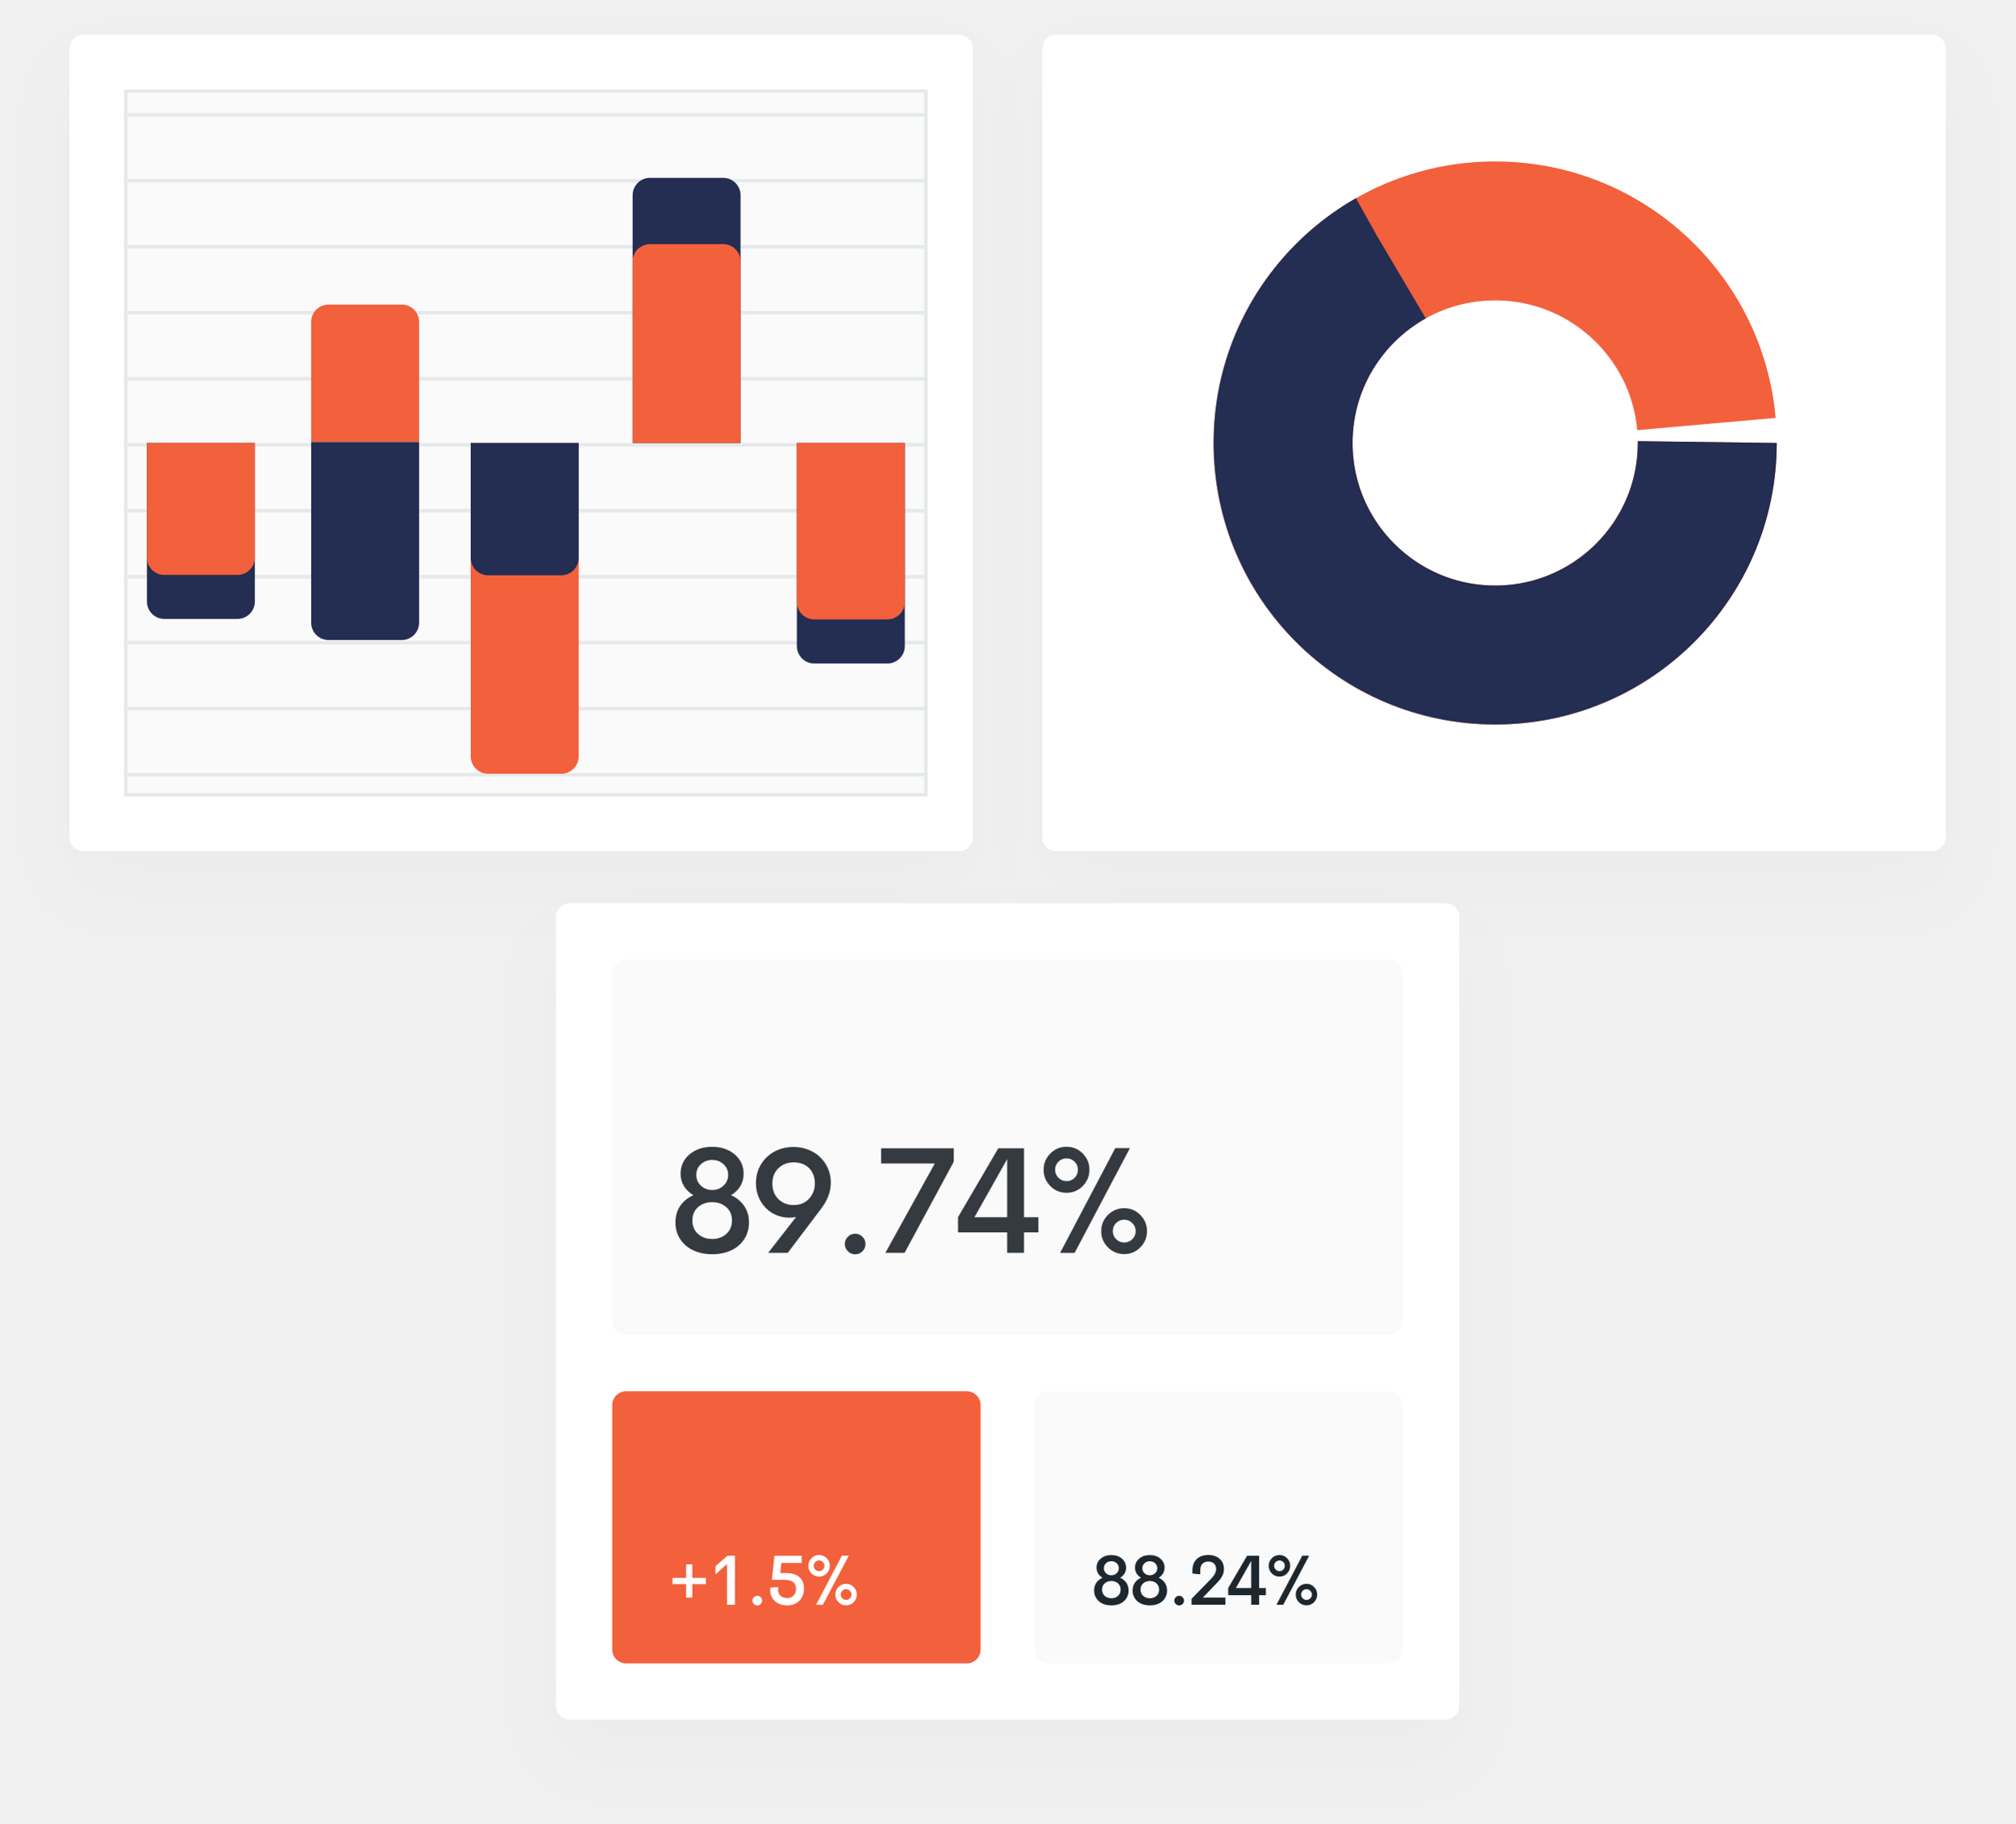
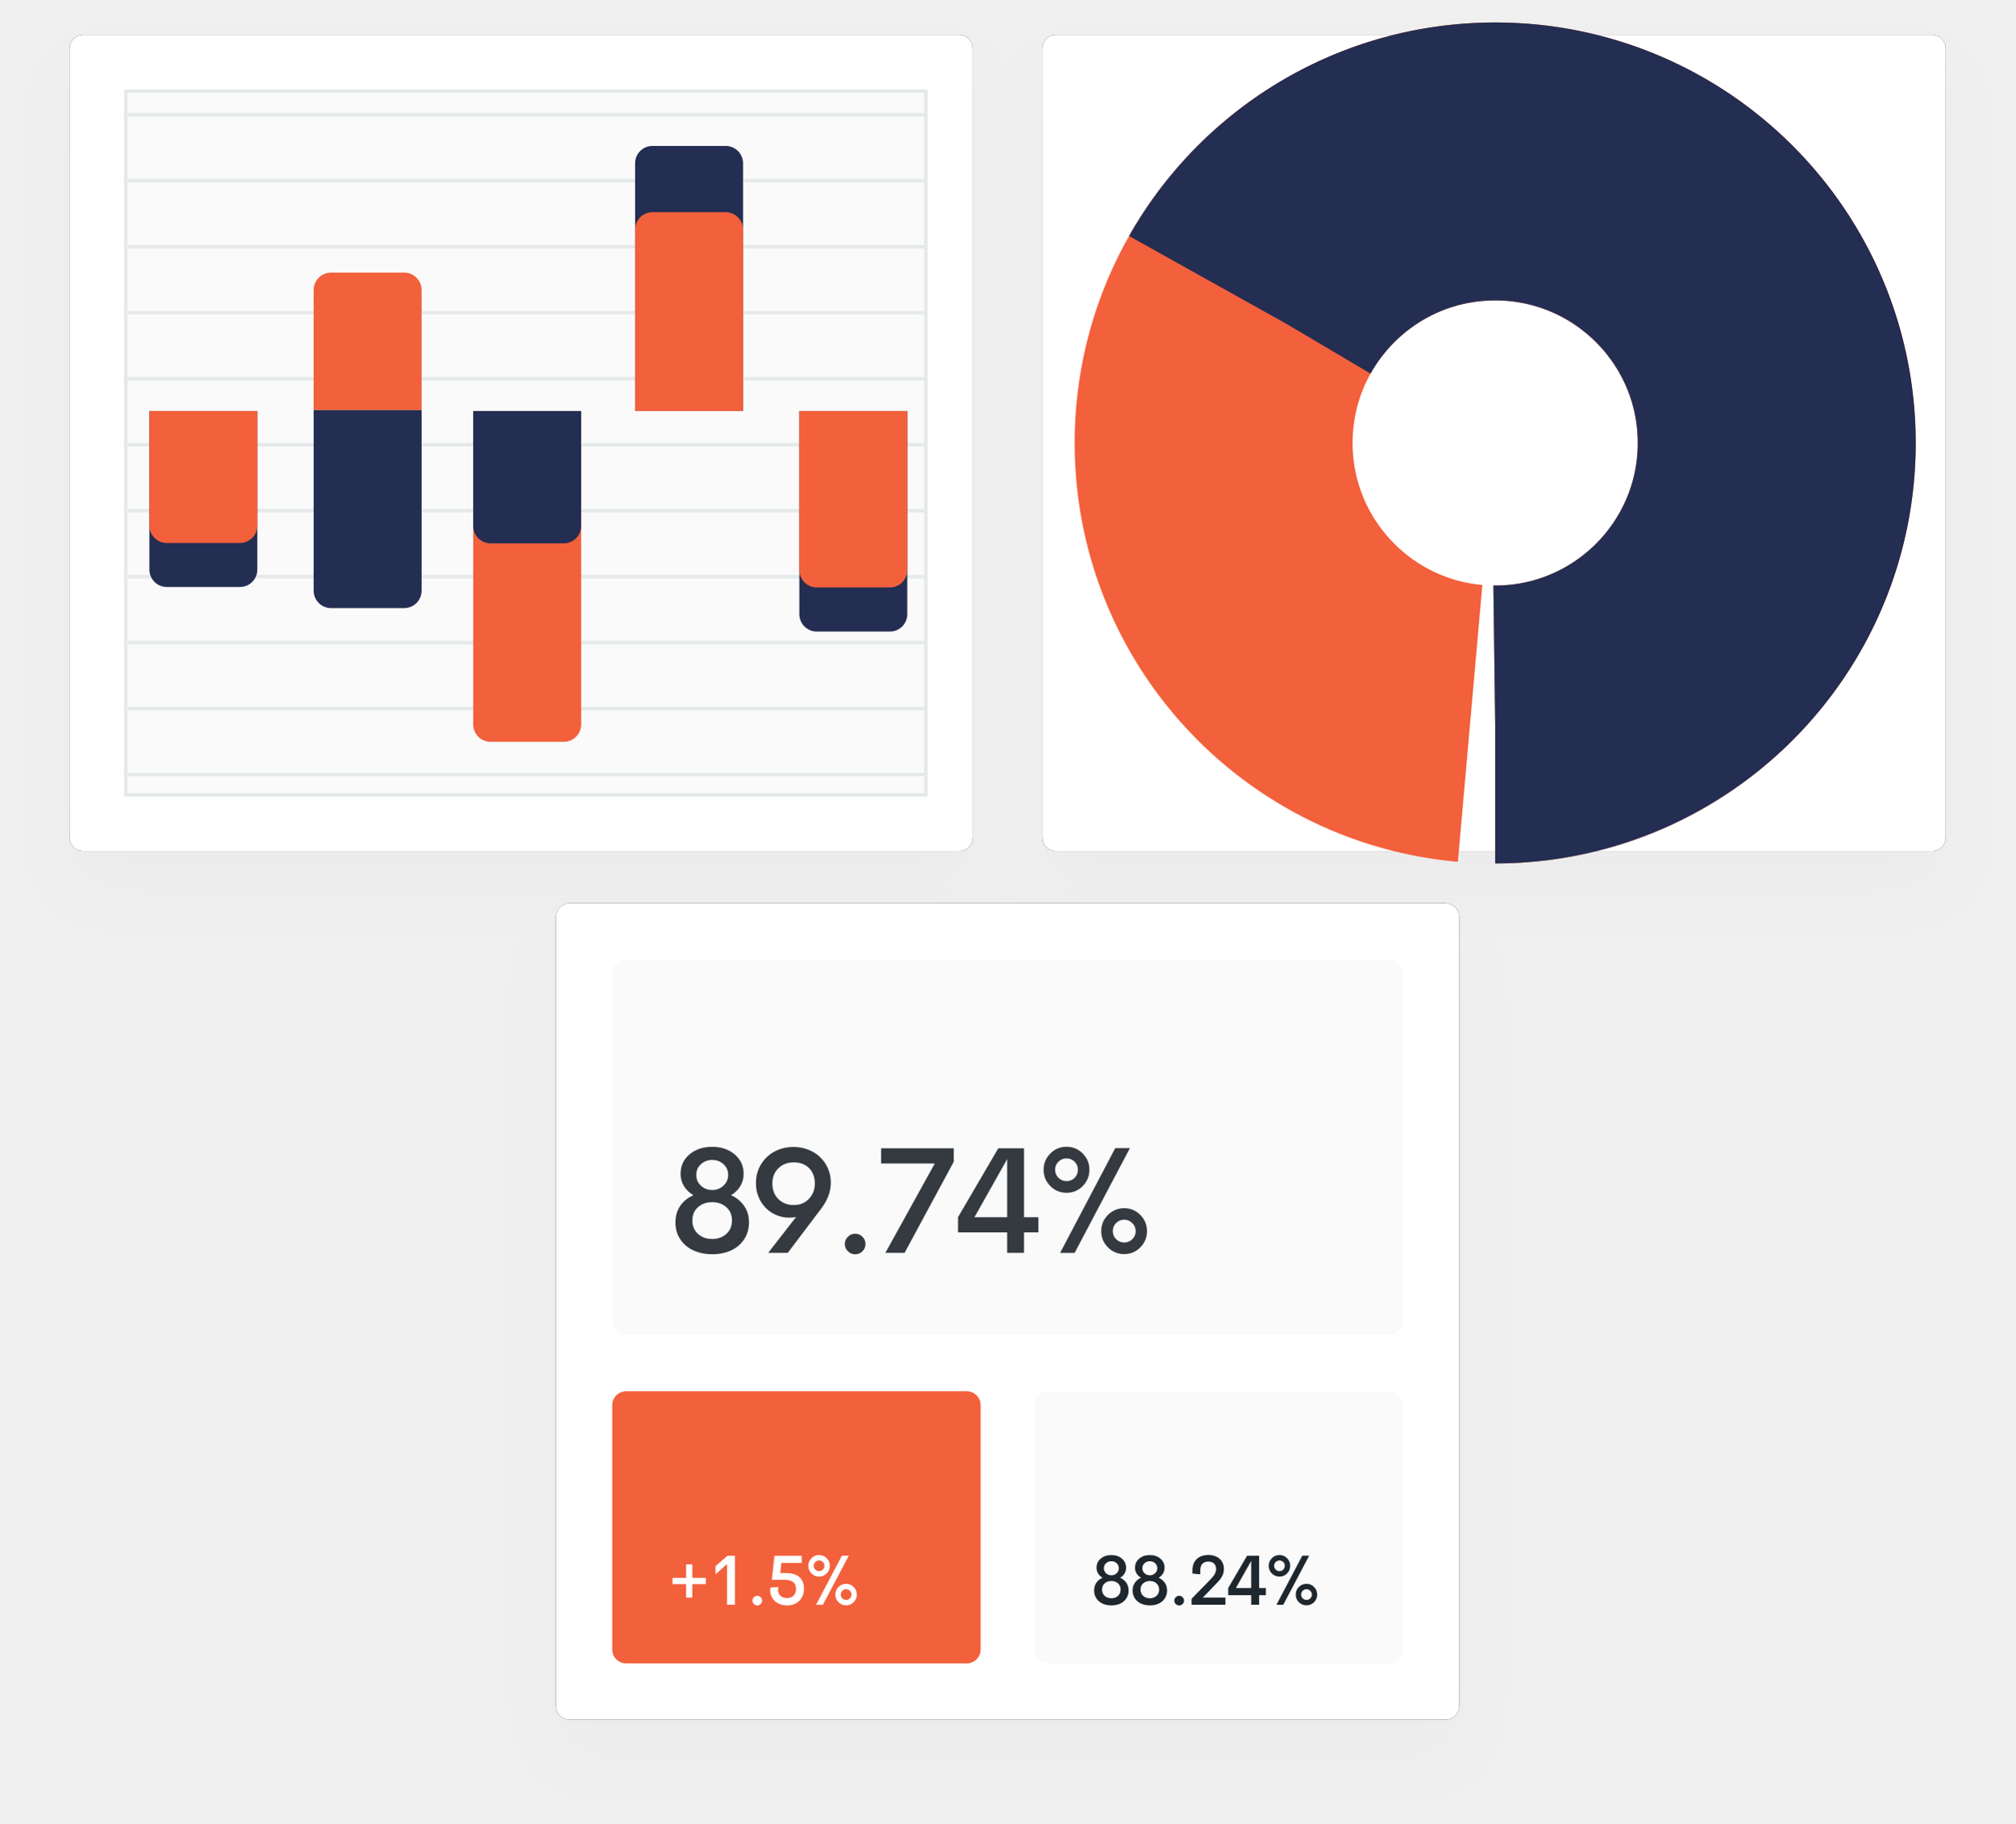
- <svg xmlns="http://www.w3.org/2000/svg" xmlns:xlink="http://www.w3.org/1999/xlink" width="580" height="525">
-   <defs>
-     <filter id="c" width="126.9%" height="129.8%" x="-13.5%" y="-10.6%" filterUnits="objectBoundingBox">
-       <feOffset dy="10" in="SourceAlpha" result="shadowOffsetOuter1" />
-       <feGaussianBlur in="shadowOffsetOuter1" result="shadowBlurOuter1" stdDeviation="10" />
-       <feColorMatrix in="shadowBlurOuter1" values="0 0 0 0 0.312 0 0 0 0 0.337 0 0 0 0 0.386 0 0 0 0.03 0" />
-     </filter>
-     <filter id="e" width="126.9%" height="129.8%" x="-13.5%" y="-10.6%" filterUnits="objectBoundingBox">
-       <feOffset dy="10" in="SourceAlpha" result="shadowOffsetOuter1" />
-       <feGaussianBlur in="shadowOffsetOuter1" result="shadowBlurOuter1" stdDeviation="10" />
-       <feColorMatrix in="shadowBlurOuter1" values="0 0 0 0 0.312 0 0 0 0 0.337 0 0 0 0 0.386 0 0 0 0.03 0" />
-     </filter>
-     <filter id="i" width="126.9%" height="129.8%" x="-13.5%" y="-10.6%" filterUnits="objectBoundingBox">
-       <feOffset dy="10" in="SourceAlpha" result="shadowOffsetOuter1" />
-       <feGaussianBlur in="shadowOffsetOuter1" result="shadowBlurOuter1" stdDeviation="10" />
-       <feColorMatrix in="shadowBlurOuter1" values="0 0 0 0 0.312 0 0 0 0 0.337 0 0 0 0 0.386 0 0 0 0.03 0" />
-     </filter>
-     <rect id="d" width="260" height="235" x="0" y="0" rx="4" />
-     <rect id="f" width="260" height="235" x="0" y="0" rx="4" />
-     <rect id="j" width="260" height="235" x="0" y="0" rx="4" />
-     <ellipse id="a" cx="81.039" cy="81.034" rx="81.039" ry="81.034" />
-     <ellipse id="b" cx="81.039" cy="81.034" rx="81.039" ry="81.034" />
-     <mask id="g" width="162.078" height="162.069" x="0" y="0" fill="#fff" maskContentUnits="userSpaceOnUse" maskUnits="objectBoundingBox">
-       <use xlink:href="#a" />
-     </mask>
-     <mask id="h" width="162.078" height="162.069" x="0" y="0" fill="#fff" maskContentUnits="userSpaceOnUse" maskUnits="objectBoundingBox">
-       <use xlink:href="#b" />
-     </mask>
-   </defs>
-   <g fill="none" fill-rule="evenodd" transform="translate(20 10)">
-     <use fill="#000" filter="url(#c)" xlink:href="#d" />
-     <use fill="#FFF" xlink:href="#d" />
-     <path fill="#FAFAFA" stroke="#E5E9EA" d="M16.208 16.207h230.286v202.586H16.208z" />
-     <path fill="#E5E9EA" d="M16.208 117.5h230.286v1H16.208zM16.208 136.493h230.286v1H16.208zM16.208 155.485h230.286v1H16.208zM16.208 174.477h230.286v1H16.208zM16.208 41.53h230.286v1H16.208zM16.208 22.538h230.286v1H16.208zM16.208 60.523h230.286v1H16.208zM16.208 79.515h230.286v1H16.208zM16.208 98.508h230.286v1H16.208zM16.208 193.47h230.286v1H16.208zM16.208 212.462h230.286v1H16.208z" />
-     <path fill="#242D52" d="M22.286 117.5h31.065v45.647a5 5 0 01-5 5H27.286a5 5 0 01-5-5V117.5z" />
-     <path fill="#F3603C" d="M22.286 117.5h31.065v32.985a5 5 0 01-5 5H27.286a5 5 0 01-5-5V117.5zM69.558 117.234h31.065V82.658a5 5 0 00-5-5H74.558a5 5 0 00-5 5v34.576z" />
-     <path fill="#242D52" d="M69.558 117.234h31.065v51.99a5 5 0 01-5 5H74.558a5 5 0 01-5-5v-51.99zM162.078 117.5h31.065V46.193a5 5 0 00-5-5h-21.065a5 5 0 00-5 5V117.5z" />
-     <path fill="#F3603C" d="M162.078 117.5h31.065V65.27a5 5 0 00-5-5h-21.065a5 5 0 00-5 5v52.23z" />
-     <g>
-       <path fill="#242D52" d="M209.351 117.5h31.065v58.477a5 5 0 01-5 5H214.35a5 5 0 01-5-5V117.5z" />
-       <path fill="#F3603C" d="M209.351 117.5h31.065v45.782a5 5 0 01-5 5H214.35a5 5 0 01-5-5V117.5z" />
+ <svg xmlns="http://www.w3.org/2000/svg" width="580" height="525" viewBox="0 0 580 525" fill="none">
+   <g id="Group">
+     <g id="Vector" filter="url(#filter0_d)">
+       <path d="M276 10H24C21.791 10 20 11.791 20 14V241C20 243.209 21.791 245 24 245H276C278.209 245 280 243.209 280 241V14C280 11.791 278.209 10 276 10Z" fill="black" />
    </g>
-     <g>
-       <path fill="#F3603C" d="M115.481 117.5h31.065v90.216a5 5 0 01-5 5H120.48a5 5 0 01-5-5V117.5z" />
-       <path fill="#242D52" d="M115.481 117.5h31.065v33.086a5 5 0 01-5 5H120.48a5 5 0 01-5-5V117.5z" />
-     </g>
-     <g transform="translate(280)">
-       <use fill="#000" filter="url(#e)" xlink:href="#f" />
-       <use fill="#FFF" xlink:href="#f" />
-       <g transform="translate(49.299 36.466)">
-         <ellipse cx="81.039" cy="81.034" stroke="#FFF" stroke-width="40" rx="61.039" ry="61.034" />
-         <use stroke="#F3603C" stroke-dasharray="502" stroke-width="80" mask="url(#g)" xlink:href="#a" />
-         <use stroke="#242D52" stroke-dasharray="340" stroke-width="80" mask="url(#h)" xlink:href="#b" />
+     <path id="Vector_2" d="M276 10H24C21.791 10 20 11.791 20 14V241C20 243.209 21.791 245 24 245H276C278.209 245 280 243.209 280 241V14C280 11.791 278.209 10 276 10Z" fill="white" />
+     <path id="Vector_3" fill-rule="evenodd" clip-rule="evenodd" d="M36.208 26.207H266.494V228.793H36.208V26.207Z" fill="#FAFAFA" stroke="#E5E9EA" />
+     <path id="Vector_4" fill-rule="evenodd" clip-rule="evenodd" d="M36.208 127.5H266.494V128.5H36.208V127.5ZM36.208 146.493H266.494V147.493H36.208V146.493ZM36.208 165.485H266.494V166.485H36.208V165.485ZM36.208 184.477H266.494V185.477H36.208V184.477ZM36.208 51.53H266.494V52.53H36.208V51.53ZM36.208 32.538H266.494V33.538H36.208V32.538ZM36.208 70.523H266.494V71.523H36.208V70.523ZM36.208 89.515H266.494V90.515H36.208V89.515ZM36.208 108.508H266.494V109.508H36.208V108.508ZM36.208 203.47H266.494V204.47H36.208V203.47ZM36.208 222.462H266.494V223.462H36.208V222.462Z" fill="#E5E9EA" />
+     <g id="anim-scale-up">
+       <path id="Vector_5" fill-rule="evenodd" clip-rule="evenodd" d="M43 118.307H74.065V163.954C74.065 165.28 73.538 166.552 72.601 167.49C71.663 168.427 70.391 168.954 69.065 168.954H48C46.674 168.954 45.402 168.427 44.465 167.49C43.527 166.552 43 165.28 43 163.954V118.307Z" fill="#242D52" />
+       <path id="Vector_6" fill-rule="evenodd" clip-rule="evenodd" d="M43 118.307H74.065V151.292C74.065 152.618 73.538 153.89 72.6 154.828C71.663 155.765 70.391 156.292 69.065 156.292H48C46.674 156.292 45.402 155.765 44.465 154.828C43.527 153.89 43 152.618 43 151.292V118.307ZM90.272 118.041H121.337V83.465C121.337 82.139 120.81 80.867 119.872 79.93C118.935 78.992 117.663 78.465 116.337 78.465H95.272C93.946 78.465 92.674 78.992 91.736 79.93C90.799 80.867 90.272 82.139 90.272 83.465V118.041Z" fill="#F3603C" />
+       <path id="Vector_7" fill-rule="evenodd" clip-rule="evenodd" d="M90.272 118.041H121.337V170.031C121.337 171.357 120.81 172.629 119.873 173.567C118.935 174.504 117.663 175.031 116.337 175.031H95.272C93.946 175.031 92.674 174.504 91.736 173.567C90.799 172.629 90.272 171.357 90.272 170.031V118.041ZM182.792 118.307H213.857V47C213.857 46.343 213.728 45.693 213.476 45.087C213.225 44.48 212.857 43.929 212.393 43.465C211.928 43 211.377 42.632 210.77 42.381C210.164 42.129 209.514 42 208.857 42H187.792C186.466 42 185.194 42.527 184.256 43.465C183.319 44.402 182.792 45.674 182.792 47V118.307Z" fill="#242D52" />
+       <path id="Vector_8" fill-rule="evenodd" clip-rule="evenodd" d="M182.792 118.307H213.857V66.077C213.857 65.42 213.728 64.77 213.476 64.164C213.225 63.557 212.857 63.006 212.393 62.541C211.928 62.077 211.377 61.709 210.77 61.458C210.164 61.206 209.514 61.077 208.857 61.077H187.792C186.466 61.077 185.194 61.604 184.256 62.541C183.319 63.479 182.792 64.751 182.792 66.077V118.307Z" fill="#F3603C" />
+       <g id="Group_2">
+         <path id="Vector_9" fill-rule="evenodd" clip-rule="evenodd" d="M230.065 118.307H261.13V176.784C261.13 178.11 260.603 179.382 259.666 180.32C258.728 181.257 257.456 181.784 256.13 181.784H235.064C233.738 181.784 232.466 181.257 231.528 180.32C230.591 179.382 230.064 178.11 230.064 176.784V118.307H230.065Z" fill="#242D52" />
+         <path id="Vector_10" fill-rule="evenodd" clip-rule="evenodd" d="M230.065 118.307H261.13V164.089C261.13 165.415 260.603 166.687 259.666 167.625C258.728 168.562 257.456 169.089 256.13 169.089H235.064C233.738 169.089 232.466 168.562 231.528 167.625C230.591 166.687 230.064 165.415 230.064 164.089V118.307H230.065Z" fill="#F3603C" />
+       </g>
+       <g id="Group_3">
+         <path id="Vector_11" fill-rule="evenodd" clip-rule="evenodd" d="M136.195 118.307H167.26V208.523C167.26 209.849 166.733 211.121 165.796 212.059C164.858 212.996 163.586 213.523 162.26 213.523H141.194C139.868 213.523 138.596 212.996 137.658 212.059C136.721 211.121 136.194 209.849 136.194 208.523V118.307H136.195Z" fill="#F3603C" />
+         <path id="Vector_12" fill-rule="evenodd" clip-rule="evenodd" d="M136.195 118.307H167.26V151.393C167.26 152.719 166.733 153.991 165.796 154.929C164.858 155.866 163.586 156.393 162.26 156.393H141.194C139.868 156.393 138.596 155.866 137.658 154.929C136.721 153.991 136.194 152.719 136.194 151.393V118.307H136.195Z" fill="#242D52" />
      </g>
    </g>
-     <g transform="translate(140 250)">
-       <use fill="#000" filter="url(#i)" xlink:href="#j" />
-       <use fill="#FFF" xlink:href="#j" />
-       <g transform="translate(16.208 140.46)">
-         <rect width="106.026" height="78.333" fill="#F3603C" rx="4" />
-         <path fill="#FFF" fill-rule="nonzero" d="M23.044 59.413v-3.907h3.897v-1.78h-3.897v-3.908h-1.781v3.907h-3.908v1.78h3.908v3.908h1.78zm12.264 2.038V47.345H33.15l-3.433 2.997v2.374l3.314-2.977V61.45h2.276zm6.437.198c.382 0 .71-.135.984-.406.274-.27.41-.597.41-.98 0-.382-.136-.71-.41-.983a1.343 1.343 0 00-.984-.41c-.376 0-.702.136-.98.41a1.335 1.335 0 00-.415.984c0 .376.139.7.416.974.277.274.603.41.979.41zm8.584-.01c1.45 0 2.623-.444 3.517-1.33.893-.888 1.34-2.053 1.34-3.497 0-1.438-.438-2.544-1.316-3.32-.877-.774-2.199-1.161-3.966-1.161H48.36l.307-2.918h5.876v-2.058H46.68l-.732 6.914h3.63c2.21 0 3.314.874 3.314 2.622 0 .791-.232 1.43-.697 1.914-.465.485-1.103.727-1.915.727-.705 0-1.307-.205-1.805-.613-.498-.41-.747-1.023-.747-1.84 0-.165.023-.403.07-.712l-2.286.138c-.033.284-.05.521-.05.712 0 .917.228 1.716.683 2.399a4.204 4.204 0 001.771 1.523c.726.333 1.53.5 2.414.5zm9.207-8.29a2.96 2.96 0 002.186-.91c.6-.613.9-1.348.9-2.205 0-.851-.3-1.58-.9-2.187a2.96 2.96 0 00-2.186-.91c-.85 0-1.58.304-2.186.91a2.981 2.981 0 00-.91 2.187c0 .863.302 1.599.905 2.205.603.607 1.334.91 2.191.91zm1.088 8.112l7.46-14.136h-1.98l-7.438 14.136h1.958zm-1.088-9.684c-.422 0-.785-.15-1.088-.45a1.48 1.48 0 01-.455-1.093c0-.43.152-.79.455-1.084a1.51 1.51 0 011.088-.44c.429 0 .792.149 1.088.445.297.297.445.656.445 1.079 0 .428-.146.793-.44 1.093-.293.3-.658.45-1.093.45zm7.785 9.842c.851 0 1.575-.303 2.172-.91a3.006 3.006 0 00.895-2.186c0-.857-.3-1.588-.9-2.191a2.945 2.945 0 00-2.167-.905c-.857 0-1.589.301-2.196.905a2.976 2.976 0 00-.91 2.191c0 .857.302 1.588.905 2.191.604.603 1.338.905 2.201.905zm0-1.563c-.435 0-.8-.15-1.098-.45a1.485 1.485 0 01-.445-1.083c0-.435.149-.801.445-1.098a1.492 1.492 0 011.098-.445c.416 0 .777.151 1.084.455.306.303.46.666.46 1.088 0 .422-.152.783-.455 1.083-.304.3-.666.45-1.089.45z" />
+     <g id="Group_4">
+       <g id="Vector_13" filter="url(#filter1_d)">
+         <path d="M556 10H304C301.791 10 300 11.791 300 14V241C300 243.209 301.791 245 304 245H556C558.209 245 560 243.209 560 241V14C560 11.791 558.209 10 556 10Z" fill="black" />
      </g>
-       <g transform="translate(137.766 140.46)">
-         <rect width="106.026" height="78.333" fill="#FAFAFA" rx="4" />
-         <path fill="#1E272E" fill-rule="nonzero" d="M22.104 61.639c.936 0 1.777-.168 2.522-.505a4.186 4.186 0 001.776-1.503c.439-.66.658-1.421.658-2.285 0-.85-.218-1.593-.653-2.226a4.118 4.118 0 00-1.77-1.444c.527-.31.942-.714 1.246-1.212a3.14 3.14 0 00.455-1.667c0-1.068-.4-1.943-1.202-2.626-.801-.682-1.812-1.024-3.032-1.024-1.24 0-2.262.34-3.067 1.02-.804.678-1.207 1.555-1.207 2.63 0 .614.155 1.17.465 1.667.31.498.736.902 1.276 1.212-.758.323-1.353.801-1.785 1.434-.432.633-.648 1.379-.648 2.236 0 .864.22 1.625.658 2.285a4.147 4.147 0 001.78 1.498c.749.34 1.591.51 2.528.51zm0-8.665c-.607 0-1.118-.197-1.533-.589a1.926 1.926 0 01-.624-1.459c0-.567.208-1.044.624-1.43.415-.385.926-.578 1.533-.578.6 0 1.108.193 1.523.579.416.385.624.862.624 1.429 0 .574-.21 1.058-.629 1.454a2.131 2.131 0 01-1.518.594zm0 6.607c-.772 0-1.411-.227-1.92-.682-.507-.455-.761-1.062-.761-1.82 0-.745.254-1.342.762-1.79.508-.45 1.147-.673 1.919-.673.758 0 1.391.224 1.9.672.507.449.761 1.046.761 1.79 0 .753-.254 1.358-.762 1.816-.508.458-1.14.687-1.9.687zM33.18 61.64c.936 0 1.777-.168 2.522-.505a4.186 4.186 0 001.776-1.503c.439-.66.658-1.421.658-2.285 0-.85-.218-1.593-.653-2.226a4.118 4.118 0 00-1.77-1.444c.527-.31.942-.714 1.246-1.212a3.14 3.14 0 00.455-1.667c0-1.068-.4-1.943-1.202-2.626-.801-.682-1.812-1.024-3.032-1.024-1.24 0-2.262.34-3.067 1.02-.804.678-1.207 1.555-1.207 2.63 0 .614.155 1.17.465 1.667.31.498.736.902 1.276 1.212-.758.323-1.353.801-1.785 1.434-.432.633-.648 1.379-.648 2.236 0 .864.22 1.625.658 2.285a4.147 4.147 0 001.78 1.498c.749.34 1.591.51 2.528.51zm0-8.665c-.607 0-1.118-.197-1.534-.589a1.926 1.926 0 01-.623-1.459c0-.567.208-1.044.623-1.43.416-.385.927-.578 1.534-.578.6 0 1.108.193 1.523.579.416.385.623.862.623 1.429 0 .574-.209 1.058-.628 1.454a2.131 2.131 0 01-1.518.594zm0 6.607c-.772 0-1.412-.227-1.92-.682-.507-.455-.761-1.062-.761-1.82 0-.745.254-1.342.762-1.79.507-.45 1.147-.673 1.919-.673.758 0 1.391.224 1.9.672.507.449.76 1.046.76 1.79 0 .753-.253 1.358-.76 1.816-.509.458-1.142.687-1.9.687zm8.435 2.068c.383 0 .711-.135.985-.406.273-.27.41-.597.41-.98 0-.382-.137-.71-.41-.983a1.343 1.343 0 00-.985-.41c-.375 0-.702.136-.979.41a1.335 1.335 0 00-.415.984c0 .376.138.7.415.974.277.274.604.41.98.41zm13.313-.198v-2.058h-6.51l4.146-4.293c.666-.692 1.154-1.342 1.464-1.948.31-.607.465-1.27.465-1.989 0-1.253-.419-2.238-1.257-2.957-.837-.72-1.915-1.079-3.234-1.079-1.405 0-2.52.393-3.344 1.178-.824.784-1.237 1.909-1.237 3.373v.791l2.266.218v-1.039c0-.917.207-1.584.623-2.003.415-.419.983-.628 1.701-.628.686 0 1.23.19 1.633.569.402.379.603.908.603 1.587 0 .877-.471 1.8-1.414 2.77l-5.64 5.787v1.721h9.735zm9.702 0v-2.76h1.939v-2.048h-1.94v-9.298H61.16l-5.431 9.289v2.057h6.628v2.76h2.275zm-2.275-4.808h-4.412l4.412-7.834v7.834zm8.129-3.294a2.96 2.96 0 002.186-.91c.6-.613.9-1.348.9-2.205 0-.851-.3-1.58-.9-2.187a2.96 2.96 0 00-2.186-.91c-.851 0-1.58.304-2.187.91a2.981 2.981 0 00-.91 2.187c0 .863.302 1.599.905 2.205.604.607 1.334.91 2.192.91zm1.088 8.112l7.459-14.136h-1.979l-7.439 14.136h1.959zm-1.088-9.684c-.422 0-.785-.15-1.089-.45a1.48 1.48 0 01-.455-1.093c0-.43.152-.79.455-1.084a1.51 1.51 0 011.089-.44c.428 0 .791.149 1.088.445.297.297.445.656.445 1.079 0 .428-.147.793-.44 1.093-.294.3-.658.45-1.093.45zm7.785 9.842c.85 0 1.574-.303 2.171-.91a3.006 3.006 0 00.896-2.186c0-.857-.3-1.588-.9-2.191a2.945 2.945 0 00-2.167-.905c-.857 0-1.59.301-2.196.905a2.976 2.976 0 00-.91 2.191c0 .857.301 1.588.905 2.191.603.603 1.337.905 2.2.905zm0-1.563c-.435 0-.801-.15-1.098-.45a1.485 1.485 0 01-.445-1.083c0-.435.148-.801.445-1.098a1.492 1.492 0 011.098-.445c.415 0 .776.151 1.083.455.307.303.46.666.46 1.088 0 .422-.152.783-.455 1.083-.303.3-.666.45-1.088.45z" />
+       <path id="Vector_14" d="M556 10H304C301.791 10 300 11.791 300 14V241C300 243.209 301.791 245 304 245H556C558.209 245 560 243.209 560 241V14C560 11.791 558.209 10 556 10Z" fill="white" />
+       <g id="Group_5">
+         <path id="Vector_15" d="M430.338 188.534C464.049 188.534 491.377 161.208 491.377 127.5C491.377 93.792 464.049 66.466 430.338 66.466C396.627 66.466 369.299 93.792 369.299 127.5C369.299 161.208 396.627 188.534 430.338 188.534Z" stroke="white" stroke-width="40" />
+         <path id="Vector_16" d="M430.338 208.534C475.095 208.534 511.377 172.254 511.377 127.5C511.377 82.746 475.095 46.466 430.338 46.466C385.581 46.466 349.299 82.746 349.299 127.5C349.299 172.254 385.581 208.534 430.338 208.534Z" stroke="#F3603C" stroke-width="80" stroke-dasharray="502 502" />
+         <path id="Vector_17" d="M430.338 208.534C475.095 208.534 511.377 172.254 511.377 127.5C511.377 82.746 475.095 46.466 430.338 46.466C385.581 46.466 349.299 82.746 349.299 127.5C349.299 172.254 385.581 208.534 430.338 208.534Z" stroke="#242D52" stroke-width="80" stroke-dasharray="340 340" />
      </g>
-       <g transform="translate(16.208 16.207)">
-         <rect width="227.584" height="108.046" fill="#FAFAFA" rx="4" />
-         <path fill="#343A40" fill-rule="nonzero" d="M28.786 84.812c1.998 0 3.791-.359 5.381-1.076 1.59-.732 2.853-1.801 3.788-3.208.936-1.407 1.404-3.032 1.404-4.875 0-1.815-.465-3.397-1.393-4.748-.929-1.35-2.188-2.377-3.778-3.08 1.126-.662 2.012-1.524 2.66-2.586.647-1.062.97-2.247.97-3.556 0-2.279-.855-4.146-2.564-5.602-1.71-1.457-3.865-2.185-6.468-2.185-2.645 0-4.826.725-6.542 2.174-1.717 1.449-2.575 3.32-2.575 5.613 0 1.309.33 2.494.992 3.556.661 1.062 1.568 1.924 2.722 2.585-1.618.69-2.888 1.71-3.81 3.06-.92 1.35-1.381 2.94-1.381 4.77 0 1.842.467 3.467 1.403 4.874.936 1.407 2.202 2.473 3.799 3.197 1.597.725 3.394 1.087 5.392 1.087zm0-18.486c-1.295 0-2.385-.419-3.271-1.256-.887-.837-1.33-1.874-1.33-3.112 0-1.21.443-2.227 1.33-3.05.886-.823 1.976-1.234 3.27-1.234 1.281 0 2.364.411 3.25 1.234.887.823 1.33 1.84 1.33 3.05 0 1.224-.446 2.258-1.34 3.102-.893.844-1.973 1.266-3.24 1.266zm0 14.097c-1.646 0-3.011-.486-4.094-1.457-1.084-.97-1.625-2.265-1.625-3.882 0-1.59.541-2.863 1.625-3.82 1.083-.957 2.448-1.435 4.094-1.435 1.618 0 2.968.478 4.052 1.435 1.083.957 1.625 2.23 1.625 3.82 0 1.603-.542 2.894-1.625 3.872-1.084.978-2.434 1.467-4.052 1.467zm21.737 3.988l9.729-12.873c1.772-2.391 2.659-4.818 2.659-7.28 0-1.97-.479-3.746-1.435-5.329a9.904 9.904 0 00-3.894-3.682c-1.64-.872-3.458-1.308-5.455-1.308-1.956 0-3.753.432-5.392 1.297-1.64.866-2.948 2.104-3.926 3.714-.978 1.611-1.46 3.423-1.445 5.434.014 1.97.482 3.718 1.403 5.244.922 1.527 2.107 2.684 3.556 3.472a9.656 9.656 0 004.685 1.182c.661 0 1.294-.064 1.9-.19l-8.02 10.319h5.635zm1.73-13.76c-1.8 0-3.274-.565-4.421-1.698-1.147-1.132-1.727-2.62-1.741-4.463-.014-1.815.563-3.289 1.73-4.421 1.168-1.133 2.645-1.699 4.432-1.699 1.815 0 3.278.549 4.39 1.646 1.111 1.098 1.667 2.575 1.667 4.432 0 1.758-.566 3.232-1.699 4.42-1.132 1.19-2.585 1.784-4.358 1.784zm17.664 14.182c.816 0 1.516-.288 2.1-.865a2.83 2.83 0 00.876-2.09c0-.815-.292-1.515-.876-2.1a2.864 2.864 0 00-2.1-.875c-.802 0-1.498.292-2.09.876-.59.584-.885 1.284-.885 2.1 0 .801.295 1.494.886 2.078.59.584 1.287.876 2.09.876zm14.224-.422l14.16-26.23v-3.863H77.389v4.369h15.448L78.612 84.41h5.53zm34.378 0v-5.888h4.137v-4.368h-4.137V54.318h-7.407L99.526 74.134v4.39h14.14v5.887h4.853zm-4.853-10.256h-9.413l9.413-16.713v16.713zm17.094-7.027c1.829 0 3.383-.647 4.664-1.942 1.28-1.308 1.92-2.877 1.92-4.706 0-1.814-.64-3.369-1.92-4.663-1.28-1.295-2.835-1.942-4.664-1.942-1.815 0-3.37.647-4.664 1.942-1.295 1.294-1.942 2.849-1.942 4.663 0 1.843.644 3.412 1.931 4.706 1.288 1.295 2.846 1.942 4.675 1.942zm2.321 17.304l15.913-30.156h-4.221l-15.87 30.156h4.178zm-2.321-20.66c-.9 0-1.675-.32-2.322-.96a3.157 3.157 0 01-.97-2.332c0-.914.323-1.684.97-2.31a3.222 3.222 0 012.322-.94c.914 0 1.688.317 2.321.95.633.633.95 1.4.95 2.3 0 .915-.313 1.692-.94 2.332-.625.64-1.403.96-2.331.96zm16.609 20.998c1.814 0 3.359-.647 4.632-1.942 1.273-1.294 1.91-2.849 1.91-4.663 0-1.83-.64-3.387-1.92-4.675-1.281-1.287-2.822-1.93-4.622-1.93-1.83 0-3.391.643-4.686 1.93-1.294 1.288-1.941 2.846-1.941 4.675 0 1.828.644 3.386 1.93 4.674 1.288 1.287 2.853 1.93 4.697 1.93zm0-3.335c-.93 0-1.71-.32-2.343-.96a3.168 3.168 0 01-.95-2.31c0-.929.317-1.71.95-2.343s1.414-.95 2.343-.95c.886 0 1.656.324 2.31.971.655.647.982 1.421.982 2.322 0 .9-.324 1.67-.971 2.31-.647.64-1.421.96-2.321.96z" />
+     </g>
+     <g id="Group_6">
+       <g id="Vector_18" filter="url(#filter2_d)">
+         <path d="M416 260H164C161.791 260 160 261.791 160 264V491C160 493.209 161.791 495 164 495H416C418.209 495 420 493.209 420 491V264C420 261.791 418.209 260 416 260Z" fill="black" />
+       </g>
+       <path id="Vector_19" d="M416 260H164C161.791 260 160 261.791 160 264V491C160 493.209 161.791 495 164 495H416C418.209 495 420 493.209 420 491V264C420 261.791 418.209 260 416 260Z" fill="white" />
+       <g id="Group_7">
+         <path id="Vector_20" d="M278.234 400.46H180.208C177.999 400.46 176.208 402.251 176.208 404.46V474.793C176.208 477.002 177.999 478.793 180.208 478.793H278.234C280.443 478.793 282.234 477.002 282.234 474.793V404.46C282.234 402.251 280.443 400.46 278.234 400.46Z" fill="#F3603C" />
+         <path id="Vector_21" d="M199.252 459.873V455.966H203.149V454.186H199.252V450.278H197.471V454.185H193.563V455.965H197.471V459.873H199.251H199.252ZM211.516 461.911V447.805H209.358L205.925 450.802V453.176L209.239 450.199V461.91H211.515L211.516 461.911ZM217.953 462.109C218.335 462.109 218.663 461.974 218.937 461.703C219.211 461.433 219.347 461.106 219.347 460.723C219.347 460.341 219.211 460.013 218.937 459.74C218.81 459.608 218.657 459.504 218.487 459.433C218.318 459.363 218.136 459.328 217.953 459.33C217.577 459.33 217.251 459.466 216.973 459.74C216.84 459.867 216.734 460.019 216.663 460.189C216.591 460.358 216.556 460.54 216.558 460.724C216.558 461.1 216.697 461.424 216.974 461.698C217.251 461.972 217.577 462.108 217.953 462.108V462.109ZM226.537 462.099C227.987 462.099 229.16 461.655 230.054 460.769C230.947 459.881 231.394 458.716 231.394 457.272C231.394 455.834 230.956 454.728 230.078 453.952C229.201 453.178 227.879 452.791 226.112 452.791H224.568L224.875 449.873H230.751V447.815H222.888L222.156 454.729H225.786C227.996 454.729 229.1 455.603 229.1 457.351C229.1 458.142 228.868 458.781 228.403 459.265C227.938 459.75 227.3 459.992 226.488 459.992C225.783 459.992 225.181 459.787 224.683 459.379C224.185 458.969 223.936 458.356 223.936 457.539C223.936 457.374 223.959 457.136 224.006 456.827L221.72 456.965C221.687 457.249 221.67 457.486 221.67 457.677C221.67 458.594 221.898 459.393 222.353 460.076C222.788 460.741 223.402 461.269 224.124 461.599C224.85 461.932 225.654 462.099 226.538 462.099H226.537ZM235.744 453.809C236.151 453.816 236.556 453.739 236.932 453.582C237.308 453.426 237.648 453.193 237.93 452.899C238.53 452.286 238.83 451.551 238.83 450.694C238.83 449.843 238.53 449.114 237.93 448.507C237.648 448.213 237.308 447.98 236.932 447.824C236.556 447.667 236.151 447.59 235.744 447.597C234.894 447.597 234.164 447.901 233.558 448.507C233.265 448.79 233.033 449.13 232.876 449.506C232.72 449.882 232.642 450.287 232.648 450.694C232.648 451.557 232.95 452.293 233.553 452.899C234.156 453.506 234.887 453.809 235.744 453.809ZM236.832 461.921L244.292 447.785H242.312L234.874 461.921H236.832ZM235.744 452.237C235.322 452.237 234.959 452.087 234.656 451.787C234.509 451.646 234.393 451.476 234.314 451.288C234.236 451.1 234.198 450.898 234.201 450.694C234.201 450.264 234.353 449.904 234.656 449.61C234.799 449.468 234.969 449.356 235.156 449.28C235.342 449.204 235.542 449.167 235.744 449.17C236.173 449.17 236.536 449.319 236.832 449.615C237.129 449.912 237.277 450.271 237.277 450.694C237.277 451.122 237.131 451.487 236.837 451.787C236.544 452.087 236.179 452.237 235.744 452.237ZM243.529 462.079C244.38 462.079 245.104 461.776 245.701 461.169C245.99 460.884 246.218 460.543 246.372 460.168C246.526 459.792 246.602 459.389 246.596 458.983C246.596 458.126 246.296 457.395 245.696 456.792C245.416 456.501 245.079 456.27 244.707 456.114C244.334 455.958 243.933 455.881 243.529 455.887C242.672 455.887 241.94 456.188 241.333 456.792C241.039 457.075 240.807 457.416 240.65 457.793C240.494 458.17 240.416 458.575 240.423 458.983C240.423 459.84 240.725 460.571 241.328 461.174C241.932 461.777 242.666 462.079 243.529 462.079ZM243.529 460.516C243.094 460.516 242.729 460.366 242.431 460.066C242.287 459.925 242.174 459.756 242.097 459.57C242.021 459.384 241.983 459.184 241.986 458.983C241.986 458.548 242.135 458.182 242.431 457.885C242.574 457.74 242.745 457.625 242.934 457.549C243.123 457.472 243.325 457.435 243.529 457.44C243.945 457.44 244.306 457.591 244.613 457.895C244.919 458.198 245.073 458.561 245.073 458.983C245.073 459.405 244.921 459.766 244.618 460.066C244.314 460.366 243.952 460.516 243.529 460.516Z" fill="white" />
+       </g>
+       <g id="Group_8">
+         <path id="Vector_22" d="M399.792 400.46H301.766C299.557 400.46 297.766 402.251 297.766 404.46V474.793C297.766 477.002 299.557 478.793 301.766 478.793H399.792C402.001 478.793 403.792 477.002 403.792 474.793V404.46C403.792 402.251 402.001 400.46 399.792 400.46Z" fill="#FAFAFA" />
+         <path id="Vector_23" d="M319.87 462.099C320.806 462.099 321.647 461.931 322.392 461.594C323.114 461.271 323.73 460.75 324.168 460.091C324.607 459.431 324.826 458.67 324.826 457.806C324.826 456.956 324.608 456.213 324.173 455.58C323.731 454.941 323.117 454.441 322.403 454.136C322.93 453.826 323.345 453.422 323.649 452.924C323.954 452.422 324.111 451.844 324.104 451.257C324.104 450.189 323.704 449.314 322.902 448.631C322.101 447.949 321.09 447.607 319.87 447.607C318.63 447.607 317.608 447.947 316.803 448.627C315.999 449.305 315.596 450.182 315.596 451.257C315.596 451.871 315.751 452.427 316.061 452.924C316.371 453.422 316.797 453.826 317.337 454.136C316.579 454.459 315.984 454.937 315.552 455.57C315.12 456.203 314.904 456.949 314.904 457.806C314.904 458.67 315.124 459.431 315.562 460.091C316 460.75 316.618 461.27 317.342 461.589C318.091 461.929 318.933 462.099 319.87 462.099ZM319.87 453.434C319.263 453.434 318.752 453.237 318.337 452.845C318.135 452.66 317.975 452.434 317.868 452.183C317.76 451.931 317.707 451.66 317.713 451.386C317.713 450.819 317.921 450.342 318.337 449.956C318.752 449.571 319.263 449.378 319.87 449.378C320.47 449.378 320.978 449.571 321.393 449.957C321.809 450.342 322.017 450.819 322.017 451.386C322.017 451.96 321.807 452.444 321.388 452.84C320.981 453.231 320.435 453.445 319.87 453.434ZM319.87 460.041C319.098 460.041 318.459 459.814 317.95 459.359C317.443 458.904 317.189 458.297 317.189 457.539C317.189 456.794 317.443 456.197 317.951 455.749C318.459 455.299 319.098 455.076 319.87 455.076C320.628 455.076 321.261 455.3 321.77 455.748C322.277 456.197 322.531 456.794 322.531 457.538C322.531 458.291 322.277 458.896 321.769 459.354C321.261 459.812 320.629 460.041 319.869 460.041H319.87ZM330.946 462.1C331.882 462.1 332.723 461.932 333.468 461.595C334.19 461.272 334.806 460.751 335.244 460.092C335.683 459.432 335.902 458.671 335.902 457.807C335.902 456.957 335.684 456.214 335.249 455.581C334.807 454.942 334.193 454.442 333.479 454.137C334.006 453.827 334.421 453.423 334.725 452.925C335.03 452.423 335.187 451.845 335.18 451.258C335.18 450.19 334.78 449.315 333.978 448.632C333.177 447.95 332.166 447.608 330.946 447.608C329.706 447.608 328.684 447.948 327.879 448.628C327.075 449.306 326.672 450.183 326.672 451.258C326.672 451.872 326.827 452.428 327.137 452.925C327.447 453.423 327.873 453.827 328.413 454.137C327.655 454.46 327.06 454.938 326.628 455.571C326.196 456.204 325.98 456.95 325.98 457.807C325.98 458.671 326.2 459.432 326.638 460.092C327.076 460.751 327.694 461.271 328.418 461.59C329.167 461.93 330.009 462.1 330.946 462.1ZM330.946 453.435C330.339 453.435 329.828 453.238 329.412 452.846C329.21 452.661 329.051 452.435 328.943 452.184C328.836 451.932 328.783 451.66 328.789 451.387C328.789 450.82 328.997 450.343 329.412 449.957C329.828 449.572 330.339 449.379 330.946 449.379C331.546 449.379 332.054 449.572 332.469 449.958C332.885 450.343 333.092 450.82 333.092 451.387C333.092 451.961 332.883 452.445 332.464 452.841C332.057 453.232 331.511 453.446 330.946 453.435ZM330.946 460.042C330.174 460.042 329.534 459.815 329.026 459.36C328.519 458.905 328.265 458.298 328.265 457.54C328.265 456.795 328.519 456.198 329.027 455.75C329.534 455.3 330.174 455.077 330.946 455.077C331.704 455.077 332.337 455.301 332.846 455.749C333.353 456.198 333.606 456.795 333.606 457.539C333.606 458.292 333.353 458.897 332.846 459.355C332.337 459.813 331.704 460.042 330.946 460.042ZM339.381 462.11C339.764 462.11 340.092 461.975 340.366 461.704C340.639 461.434 340.776 461.107 340.776 460.724C340.776 460.342 340.639 460.014 340.366 459.741C340.239 459.609 340.085 459.504 339.916 459.434C339.747 459.363 339.564 459.328 339.381 459.331C339.006 459.331 338.679 459.467 338.402 459.741C338.269 459.868 338.163 460.02 338.092 460.19C338.02 460.359 337.985 460.541 337.987 460.725C337.987 461.101 338.125 461.425 338.402 461.699C338.679 461.973 339.006 462.109 339.382 462.109L339.381 462.11ZM352.694 461.912V459.854H346.184L350.33 455.561C350.996 454.869 351.484 454.219 351.794 453.613C352.104 453.006 352.259 452.343 352.259 451.624C352.259 450.371 351.84 449.386 351.002 448.667C350.165 447.947 349.087 447.588 347.768 447.588C346.363 447.588 345.248 447.981 344.424 448.766C343.6 449.55 343.187 450.675 343.187 452.139V452.93L345.453 453.148V452.109C345.453 451.192 345.66 450.525 346.076 450.106C346.491 449.687 347.059 449.478 347.777 449.478C348.463 449.478 349.007 449.668 349.41 450.047C349.812 450.426 350.013 450.955 350.013 451.634C350.013 452.511 349.542 453.434 348.599 454.404L342.959 460.191V461.912H352.694ZM362.396 461.912V459.152H364.335V457.104H362.395V447.806H358.926L353.495 457.095V459.152H360.123V461.912H362.398H362.396ZM360.121 457.104H355.709L360.121 449.27V457.104ZM368.25 453.81C368.657 453.817 369.062 453.74 369.438 453.583C369.814 453.427 370.154 453.194 370.436 452.9C371.036 452.287 371.336 451.552 371.336 450.695C371.336 449.844 371.036 449.115 370.436 448.508C370.154 448.214 369.814 447.981 369.438 447.825C369.062 447.668 368.657 447.591 368.25 447.598C367.399 447.598 366.67 447.902 366.063 448.508C365.77 448.791 365.538 449.131 365.382 449.507C365.225 449.883 365.147 450.288 365.153 450.695C365.153 451.558 365.455 452.294 366.058 452.9C366.662 453.507 367.392 453.81 368.25 453.81ZM369.338 461.922L376.797 447.786H374.818L367.379 461.922H369.338ZM368.25 452.238C367.828 452.238 367.465 452.088 367.161 451.788C367.014 451.647 366.898 451.477 366.82 451.289C366.741 451.101 366.703 450.899 366.706 450.695C366.706 450.265 366.858 449.905 367.161 449.611C367.304 449.469 367.474 449.356 367.661 449.281C367.848 449.205 368.048 449.168 368.25 449.171C368.678 449.171 369.041 449.32 369.338 449.616C369.635 449.913 369.783 450.272 369.783 450.695C369.783 451.123 369.636 451.488 369.343 451.788C369.049 452.088 368.685 452.238 368.25 452.238ZM376.035 462.08C376.885 462.08 377.609 461.777 378.206 461.17C378.495 460.885 378.724 460.544 378.878 460.169C379.032 459.793 379.108 459.39 379.102 458.984C379.102 458.127 378.802 457.396 378.202 456.793C377.922 456.502 377.585 456.271 377.213 456.115C376.84 455.959 376.439 455.882 376.035 455.888C375.178 455.888 374.445 456.189 373.839 456.793C373.545 457.076 373.313 457.417 373.156 457.794C373 458.171 372.922 458.576 372.929 458.984C372.929 459.841 373.23 460.572 373.834 461.175C374.437 461.778 375.171 462.08 376.034 462.08H376.035ZM376.035 460.517C375.6 460.517 375.234 460.367 374.937 460.067C374.793 459.926 374.68 459.757 374.603 459.571C374.527 459.385 374.489 459.185 374.492 458.984C374.492 458.549 374.64 458.183 374.937 457.886C375.08 457.741 375.251 457.626 375.44 457.55C375.629 457.473 375.831 457.436 376.035 457.441C376.45 457.441 376.811 457.592 377.118 457.896C377.425 458.199 377.578 458.562 377.578 458.984C377.578 459.406 377.426 459.767 377.123 460.067C376.82 460.367 376.457 460.517 376.035 460.517Z" fill="#1E272E" />
+       </g>
+       <g id="Group_9">
+         <path id="Vector_24" d="M399.792 276.207H180.208C177.999 276.207 176.208 277.998 176.208 280.207V380.253C176.208 382.462 177.999 384.253 180.208 384.253H399.792C402.001 384.253 403.792 382.462 403.792 380.253V280.207C403.792 277.998 402.001 276.207 399.792 276.207Z" fill="#FAFAFA" />
+         <path id="Vector_25" d="M204.994 361.019C206.992 361.019 208.785 360.66 210.375 359.943C211.965 359.211 213.228 358.142 214.163 356.735C215.099 355.328 215.567 353.703 215.567 351.86C215.567 350.045 215.102 348.463 214.174 347.112C213.245 345.762 211.986 344.735 210.396 344.032C211.522 343.37 212.408 342.508 213.056 341.446C213.703 340.384 214.026 339.199 214.026 337.89C214.026 335.611 213.171 333.744 211.462 332.288C209.752 330.831 207.597 330.103 204.994 330.103C202.349 330.103 200.168 330.828 198.452 332.277C196.735 333.726 195.877 335.597 195.877 337.89C195.877 339.199 196.207 340.384 196.869 341.446C197.53 342.508 198.437 343.37 199.591 344.031C197.973 344.721 196.703 345.741 195.781 347.091C194.861 348.441 194.4 350.031 194.4 351.861C194.4 353.703 194.867 355.328 195.803 356.735C196.739 358.142 198.005 359.208 199.602 359.932C201.199 360.657 202.996 361.019 204.994 361.019ZM204.994 342.533C203.699 342.533 202.609 342.114 201.723 341.277C200.836 340.44 200.393 339.403 200.393 338.165C200.393 336.955 200.836 335.938 201.723 335.115C202.609 334.292 203.699 333.881 204.993 333.881C206.274 333.881 207.357 334.292 208.243 335.115C209.13 335.938 209.573 336.955 209.573 338.165C209.573 339.389 209.127 340.423 208.233 341.267C207.34 342.111 206.261 342.533 204.994 342.533ZM204.994 356.63C203.348 356.63 201.983 356.144 200.9 355.173C199.816 354.203 199.275 352.908 199.275 351.291C199.275 349.701 199.816 348.428 200.9 347.471C201.983 346.514 203.348 346.036 204.994 346.036C206.612 346.036 207.962 346.514 209.046 347.471C210.129 348.428 210.671 349.701 210.671 351.291C210.671 352.894 210.129 354.185 209.046 355.163C207.962 356.141 206.612 356.63 204.994 356.63ZM226.731 360.618L236.46 347.745C238.232 345.354 239.119 342.927 239.119 340.465C239.119 338.495 238.64 336.719 237.684 335.136C236.749 333.574 235.402 332.3 233.79 331.454C232.15 330.582 230.332 330.146 228.335 330.146C226.379 330.146 224.582 330.578 222.943 331.443C221.303 332.309 219.995 333.547 219.017 335.157C218.039 336.768 217.557 338.58 217.572 340.591C217.586 342.561 218.054 344.309 218.975 345.835C219.897 347.362 221.082 348.519 222.531 349.307C223.967 350.092 225.579 350.498 227.216 350.489C227.877 350.489 228.51 350.425 229.116 350.299L221.096 360.618H226.731ZM228.461 346.858C226.661 346.858 225.187 346.293 224.04 345.16C222.893 344.028 222.313 342.54 222.299 340.697C222.285 338.882 222.862 337.408 224.029 336.276C225.197 335.143 226.674 334.577 228.461 334.577C230.276 334.577 231.739 335.126 232.851 336.223C233.962 337.321 234.518 338.798 234.518 340.655C234.518 342.413 233.952 343.887 232.819 345.075C231.687 346.265 230.234 346.858 228.461 346.858ZM246.125 361.04C246.941 361.04 247.641 360.752 248.225 360.175C248.507 359.906 248.731 359.581 248.881 359.221C249.032 358.862 249.107 358.475 249.101 358.085C249.101 357.27 248.809 356.57 248.225 355.985C247.953 355.703 247.627 355.481 247.266 355.33C246.904 355.18 246.516 355.105 246.125 355.11C245.323 355.11 244.627 355.402 244.035 355.986C243.445 356.57 243.15 357.27 243.15 358.086C243.15 358.887 243.445 359.58 244.036 360.164C244.626 360.748 245.322 361.04 246.125 361.04ZM260.349 360.618L274.509 334.388V330.525H253.597V334.894H269.045L254.82 360.617H260.35L260.349 360.618ZM294.727 360.618V354.73H298.864V350.362H294.727V330.525H287.32L275.734 350.341V354.731H289.874V360.618H294.727ZM289.874 350.362H280.461L289.874 333.649V350.362ZM306.968 343.335C308.797 343.335 310.351 342.688 311.632 341.393C312.912 340.085 313.552 338.516 313.552 336.687C313.552 334.873 312.912 333.318 311.632 332.024C310.352 330.729 308.797 330.082 306.968 330.082C305.153 330.082 303.598 330.729 302.304 332.024C301.009 333.318 300.362 334.873 300.362 336.687C300.362 338.53 301.006 340.099 302.293 341.393C303.581 342.688 305.139 343.335 306.968 343.335ZM309.289 360.639L325.202 330.483H320.981L305.111 360.639H309.289ZM306.968 339.979C306.068 339.979 305.293 339.659 304.646 339.019C304.333 338.718 304.085 338.356 303.918 337.954C303.751 337.553 303.668 337.122 303.676 336.687C303.676 335.773 303.999 335.003 304.646 334.377C304.951 334.073 305.313 333.834 305.712 333.672C306.111 333.511 306.538 333.431 306.968 333.437C307.882 333.437 308.656 333.754 309.289 334.387C309.922 335.02 310.239 335.787 310.239 336.687C310.239 337.602 309.926 338.379 309.299 339.019C308.674 339.659 307.896 339.979 306.968 339.979ZM323.577 360.977C325.391 360.977 326.936 360.33 328.209 359.035C329.482 357.741 330.119 356.186 330.119 354.372C330.119 352.542 329.479 350.985 328.199 349.697C326.918 348.41 325.377 347.767 323.577 347.767C321.747 347.767 320.186 348.41 318.891 349.697C317.597 350.985 316.95 352.543 316.95 354.372C316.95 356.2 317.594 357.758 318.88 359.046C320.168 360.333 321.733 360.977 323.577 360.977ZM323.577 357.642C322.647 357.642 321.867 357.322 321.234 356.682C320.927 356.381 320.685 356.022 320.522 355.625C320.358 355.227 320.278 354.801 320.284 354.372C320.284 353.443 320.601 352.662 321.234 352.029C321.867 351.396 322.648 351.079 323.577 351.079C324.463 351.079 325.233 351.403 325.887 352.05C326.542 352.697 326.869 353.471 326.869 354.372C326.869 355.272 326.545 356.042 325.898 356.682C325.251 357.322 324.477 357.642 323.577 357.642Z" fill="#343A40" />
      </g>
    </g>
  </g>
+   <defs>
+     <filter id="filter0_d" x="0" y="0" width="300" height="275" filterUnits="userSpaceOnUse" color-interpolation-filters="sRGB">
+       <feFlood flood-opacity="0" result="BackgroundImageFix" />
+       <feColorMatrix in="SourceAlpha" type="matrix" values="0 0 0 0 0 0 0 0 0 0 0 0 0 0 0 0 0 0 127 0" />
+       <feOffset dy="10" />
+       <feGaussianBlur stdDeviation="10" />
+       <feColorMatrix type="matrix" values="0 0 0 0 0.312 0 0 0 0 0.337 0 0 0 0 0.386 0 0 0 0.03 0" />
+       <feBlend mode="normal" in2="BackgroundImageFix" result="effect1_dropShadow" />
+       <feBlend mode="normal" in="SourceGraphic" in2="effect1_dropShadow" result="shape" />
+     </filter>
+     <filter id="filter1_d" x="280" y="0" width="300" height="275" filterUnits="userSpaceOnUse" color-interpolation-filters="sRGB">
+       <feFlood flood-opacity="0" result="BackgroundImageFix" />
+       <feColorMatrix in="SourceAlpha" type="matrix" values="0 0 0 0 0 0 0 0 0 0 0 0 0 0 0 0 0 0 127 0" />
+       <feOffset dy="10" />
+       <feGaussianBlur stdDeviation="10" />
+       <feColorMatrix type="matrix" values="0 0 0 0 0.312 0 0 0 0 0.337 0 0 0 0 0.386 0 0 0 0.03 0" />
+       <feBlend mode="normal" in2="BackgroundImageFix" result="effect1_dropShadow" />
+       <feBlend mode="normal" in="SourceGraphic" in2="effect1_dropShadow" result="shape" />
+     </filter>
+     <filter id="filter2_d" x="140" y="250" width="300" height="275" filterUnits="userSpaceOnUse" color-interpolation-filters="sRGB">
+       <feFlood flood-opacity="0" result="BackgroundImageFix" />
+       <feColorMatrix in="SourceAlpha" type="matrix" values="0 0 0 0 0 0 0 0 0 0 0 0 0 0 0 0 0 0 127 0" />
+       <feOffset dy="10" />
+       <feGaussianBlur stdDeviation="10" />
+       <feColorMatrix type="matrix" values="0 0 0 0 0.312 0 0 0 0 0.337 0 0 0 0 0.386 0 0 0 0.03 0" />
+       <feBlend mode="normal" in2="BackgroundImageFix" result="effect1_dropShadow" />
+       <feBlend mode="normal" in="SourceGraphic" in2="effect1_dropShadow" result="shape" />
+     </filter>
+   </defs>
</svg>
